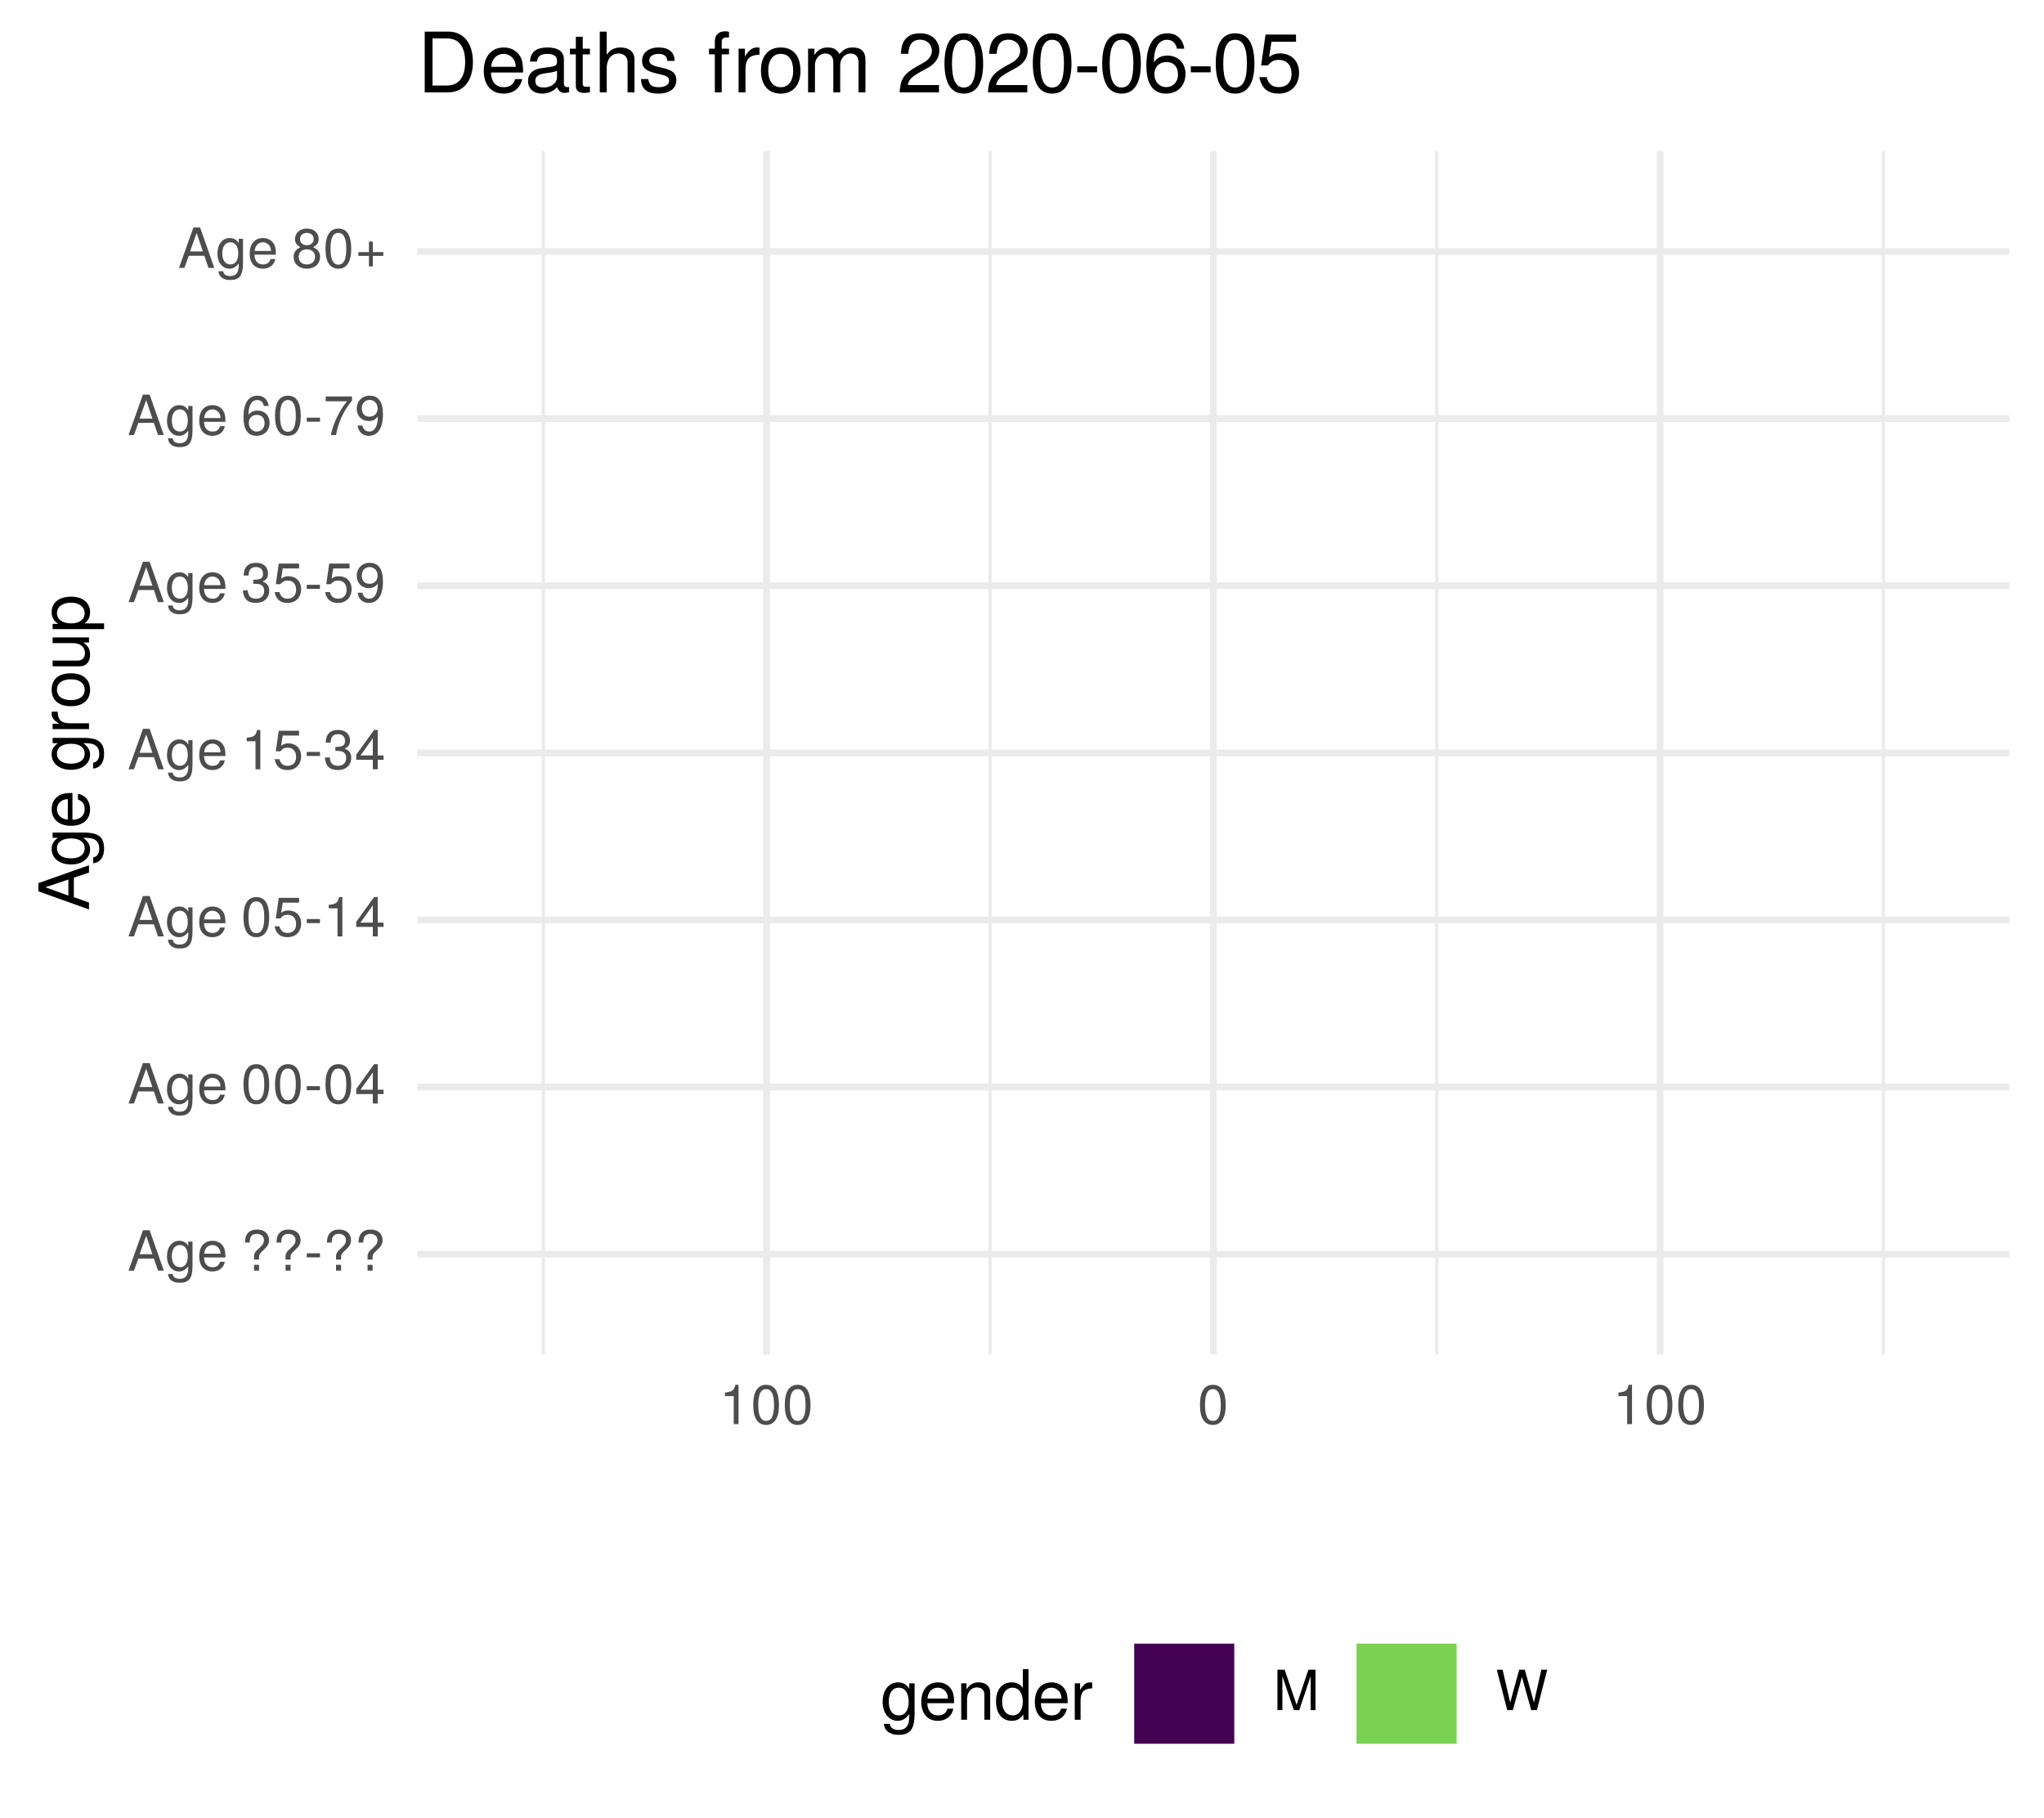
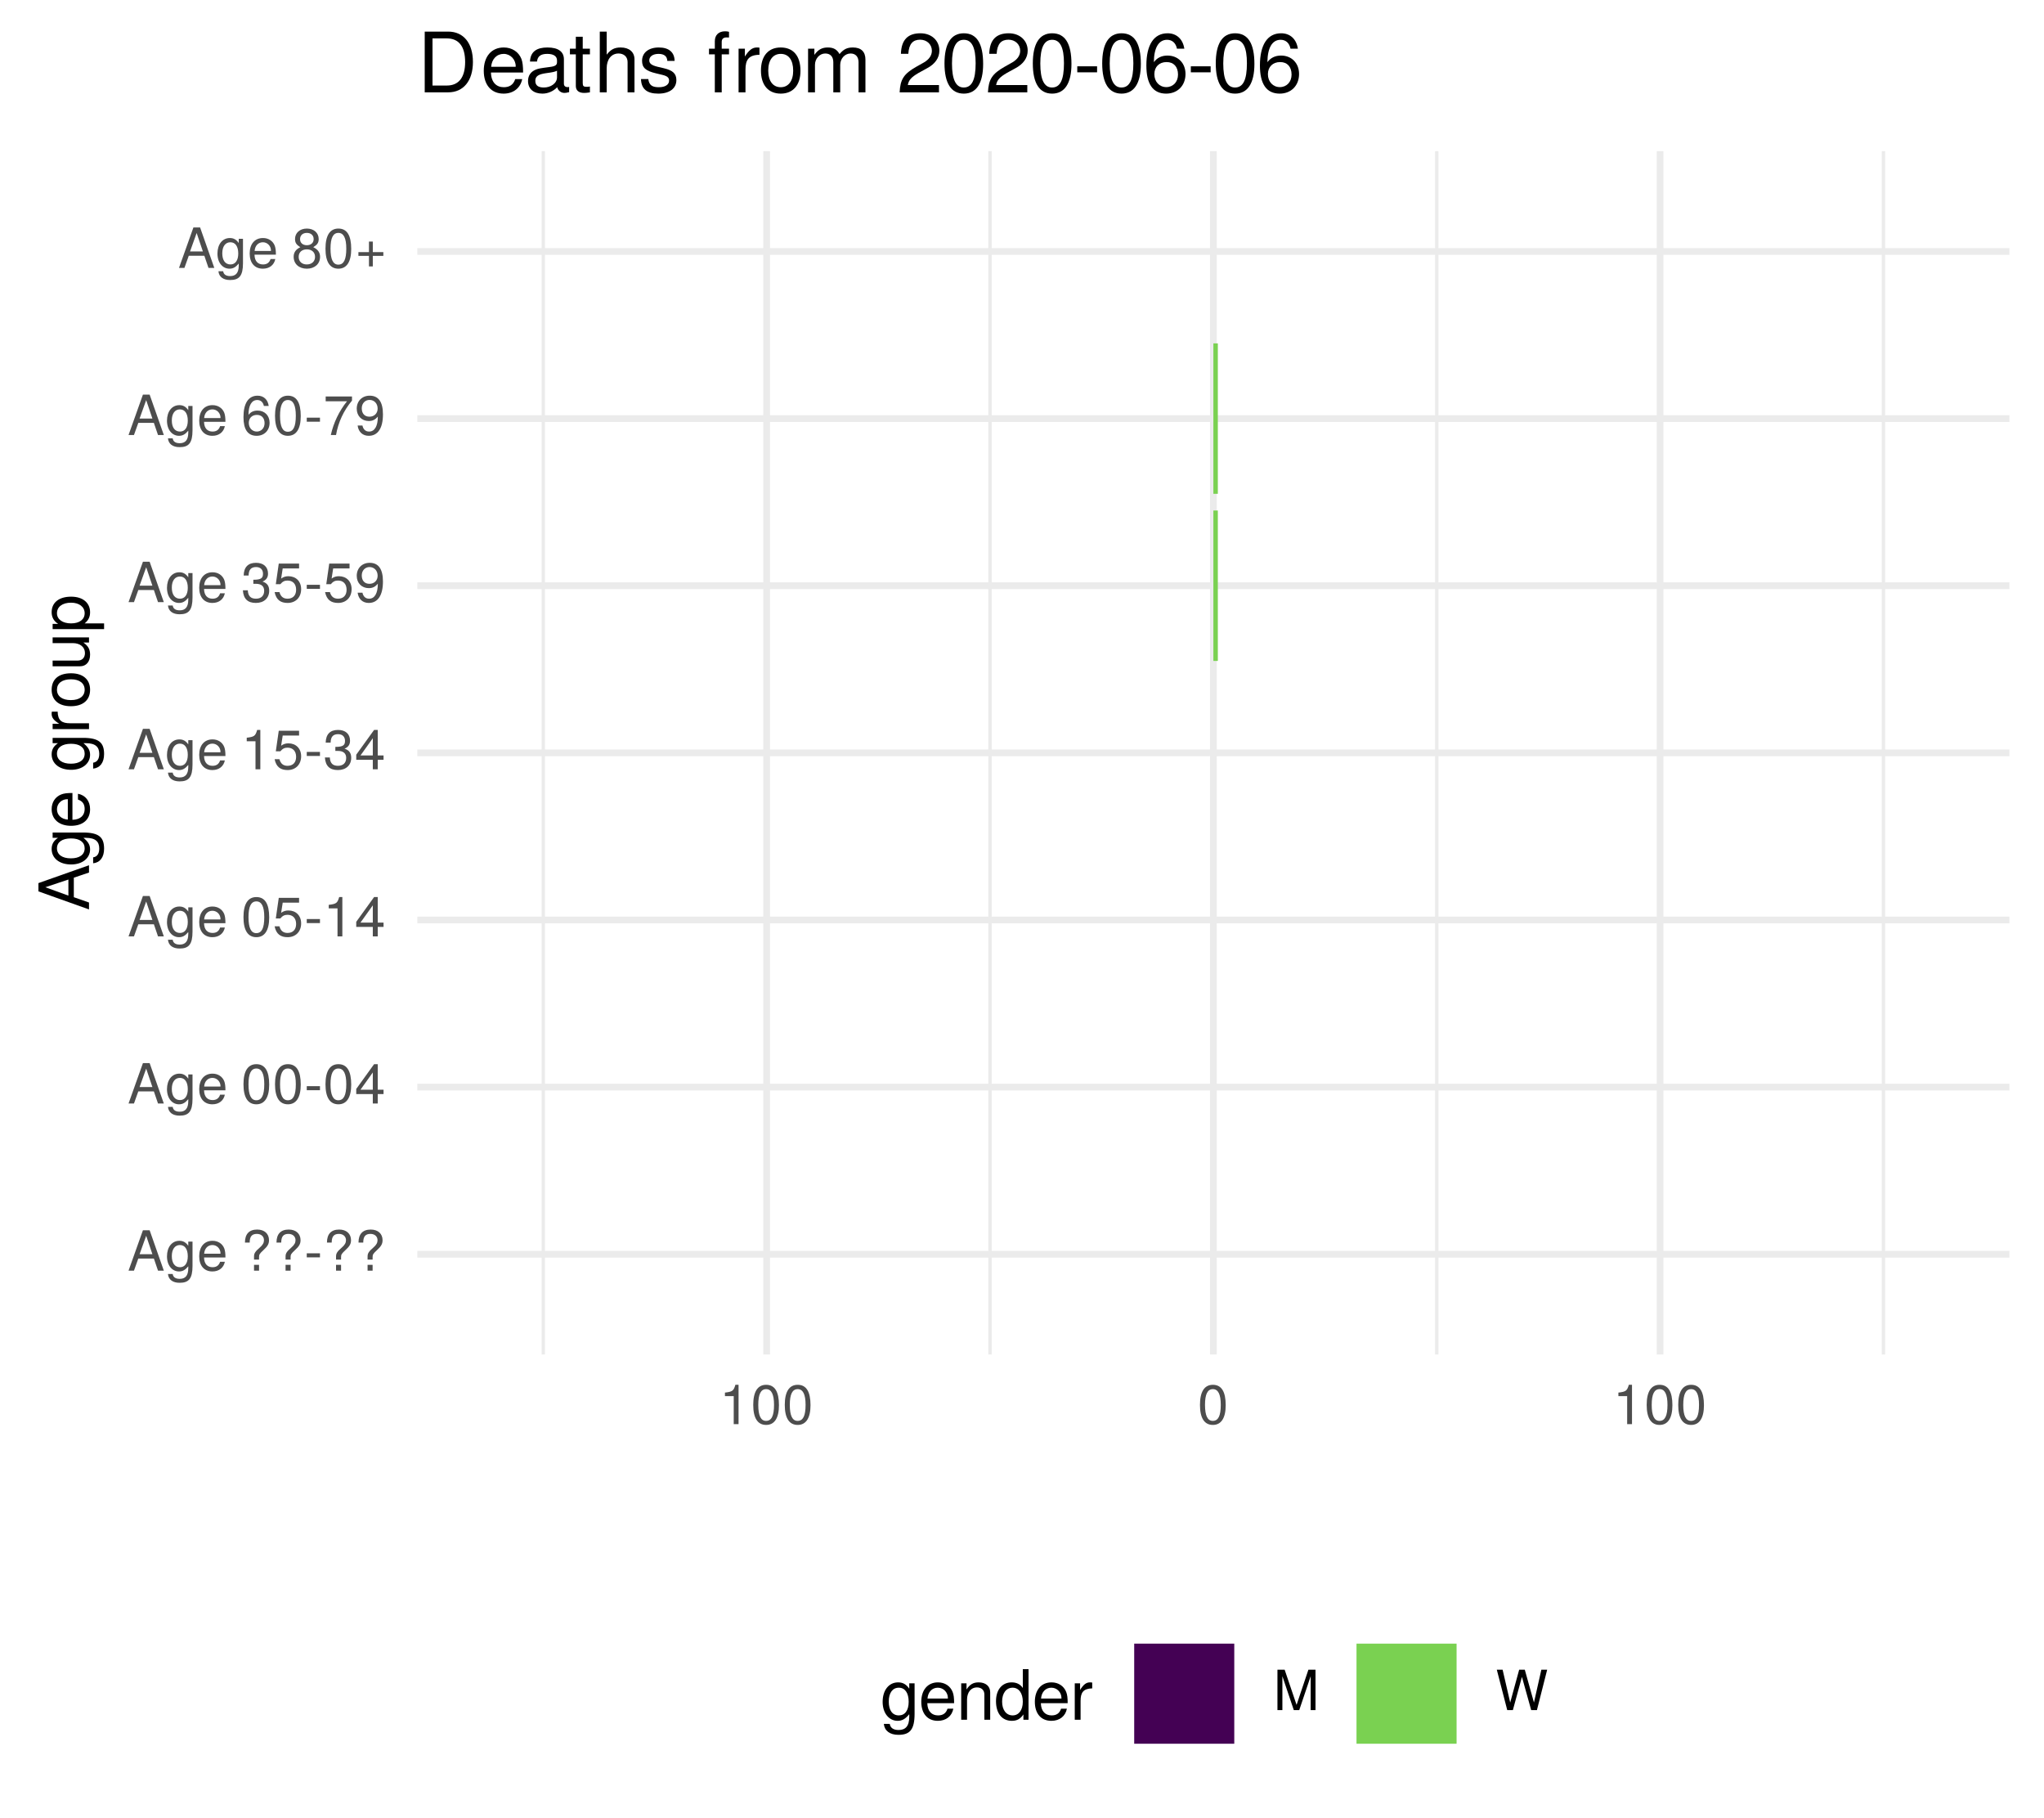
<svg xmlns="http://www.w3.org/2000/svg" xmlns:xlink="http://www.w3.org/1999/xlink" width="324pt" height="288pt" viewBox="0 0 324 288" version="1.1">
  <defs>
    <g>
      <symbol overflow="visible" id="glyph0-0">
        <path style="stroke:none;" d="" />
      </symbol>
      <symbol overflow="visible" id="glyph0-1">
        <path style="stroke:none;" d="M 5.75 0 L 3.5 -6.406 L 2.438 -6.406 L 0.156 0 L 1.016 0 L 1.703 -1.922 L 4.172 -1.922 L 4.828 0 Z M 3.938 -2.609 L 1.906 -2.609 L 2.953 -5.531 Z M 3.938 -2.609 " />
      </symbol>
      <symbol overflow="visible" id="glyph0-2">
        <path style="stroke:none;" d="M 4.297 -0.75 L 4.297 -4.609 L 3.625 -4.609 L 3.625 -3.938 C 3.25 -4.484 2.812 -4.734 2.219 -4.734 C 1.047 -4.734 0.25 -3.75 0.25 -2.266 C 0.25 -0.812 1.078 0.125 2.156 0.125 C 2.734 0.125 3.141 -0.109 3.625 -0.688 L 3.625 -0.391 C 3.625 0.828 3.125 1.297 2.266 1.297 C 1.688 1.297 1.234 1.094 1.156 0.531 L 0.406 0.531 C 0.484 1.406 1.156 1.922 2.25 1.922 C 3.688 1.922 4.297 1.281 4.297 -0.75 Z M 3.547 -2.281 C 3.547 -1.172 3.078 -0.547 2.312 -0.547 C 1.5 -0.547 1.016 -1.188 1.016 -2.312 C 1.016 -3.406 1.516 -4.062 2.297 -4.062 C 3.094 -4.062 3.547 -3.391 3.547 -2.281 Z M 3.547 -2.281 " />
      </symbol>
      <symbol overflow="visible" id="glyph0-3">
        <path style="stroke:none;" d="M 4.516 -2.094 C 4.516 -2.766 4.453 -3.188 4.328 -3.531 C 4.031 -4.281 3.328 -4.734 2.469 -4.734 C 1.172 -4.734 0.359 -3.797 0.359 -2.281 C 0.359 -0.766 1.156 0.125 2.453 0.125 C 3.5 0.125 4.234 -0.469 4.422 -1.406 L 3.672 -1.406 C 3.469 -0.797 3.062 -0.547 2.469 -0.547 C 1.703 -0.547 1.141 -1.031 1.125 -2.094 Z M 3.734 -2.75 C 3.734 -2.75 3.734 -2.703 3.719 -2.688 L 1.141 -2.688 C 1.203 -3.516 1.719 -4.062 2.453 -4.062 C 3.172 -4.062 3.734 -3.469 3.734 -2.75 Z M 3.734 -2.75 " />
      </symbol>
      <symbol overflow="visible" id="glyph0-4">
        <path style="stroke:none;" d="" />
      </symbol>
      <symbol overflow="visible" id="glyph0-5">
        <path style="stroke:none;" d="M 4.422 -4.828 C 4.422 -5.859 3.688 -6.516 2.547 -6.516 C 1.281 -6.516 0.609 -5.812 0.609 -4.453 L 1.359 -4.453 C 1.359 -5.422 1.719 -5.828 2.5 -5.828 C 3.172 -5.828 3.625 -5.422 3.625 -4.828 C 3.625 -4.422 3.438 -4.078 2.969 -3.672 C 2.453 -3.203 2.453 -3.203 2.297 -3 C 2.109 -2.75 2.047 -2.547 2.047 -2.234 L 2.047 -1.75 L 2.844 -1.75 L 2.844 -2.156 C 2.844 -2.547 2.938 -2.703 3.531 -3.25 C 4.203 -3.859 4.422 -4.25 4.422 -4.828 Z M 2.844 0 L 2.844 -0.922 L 2.047 -0.922 L 2.047 0 Z M 2.844 0 " />
      </symbol>
      <symbol overflow="visible" id="glyph0-6">
        <path style="stroke:none;" d="M 2.5 -2.109 L 2.5 -2.75 L 0.406 -2.75 L 0.406 -2.109 Z M 2.5 -2.109 " />
      </symbol>
      <symbol overflow="visible" id="glyph0-7">
        <path style="stroke:none;" d="M 4.453 -3 C 4.453 -5.156 3.781 -6.234 2.422 -6.234 C 1.078 -6.234 0.375 -5.141 0.375 -3.047 C 0.375 -0.953 1.078 0.125 2.422 0.125 C 3.734 0.125 4.453 -0.953 4.453 -3 Z M 3.672 -3.062 C 3.672 -1.297 3.266 -0.516 2.406 -0.516 C 1.578 -0.516 1.172 -1.344 1.172 -3.047 C 1.172 -4.75 1.578 -5.547 2.422 -5.547 C 3.25 -5.547 3.672 -4.734 3.672 -3.062 Z M 3.672 -3.062 " />
      </symbol>
      <symbol overflow="visible" id="glyph0-8">
        <path style="stroke:none;" d="M 4.578 -1.5 L 4.578 -2.188 L 3.656 -2.188 L 3.656 -6.234 L 3.078 -6.234 L 0.25 -2.312 L 0.25 -1.5 L 2.875 -1.5 L 2.875 0 L 3.656 0 L 3.656 -1.5 Z M 2.875 -2.188 L 0.922 -2.188 L 2.875 -4.922 Z M 2.875 -2.188 " />
      </symbol>
      <symbol overflow="visible" id="glyph0-9">
        <path style="stroke:none;" d="M 4.516 -2.062 C 4.516 -3.297 3.688 -4.109 2.5 -4.109 C 2.062 -4.109 1.703 -4 1.344 -3.734 L 1.594 -5.344 L 4.188 -5.344 L 4.188 -6.109 L 0.969 -6.109 L 0.5 -2.844 L 1.219 -2.844 C 1.578 -3.266 1.875 -3.422 2.359 -3.422 C 3.188 -3.422 3.719 -2.891 3.719 -1.969 C 3.719 -1.062 3.203 -0.547 2.359 -0.547 C 1.688 -0.547 1.266 -0.891 1.078 -1.594 L 0.312 -1.594 C 0.562 -0.359 1.266 0.125 2.375 0.125 C 3.641 0.125 4.516 -0.75 4.516 -2.062 Z M 4.516 -2.062 " />
      </symbol>
      <symbol overflow="visible" id="glyph0-10">
        <path style="stroke:none;" d="M 3.047 0 L 3.047 -6.234 L 2.547 -6.234 C 2.266 -5.281 2.094 -5.141 0.891 -5 L 0.891 -4.438 L 2.281 -4.438 L 2.281 0 Z M 3.047 0 " />
      </symbol>
      <symbol overflow="visible" id="glyph0-11">
        <path style="stroke:none;" d="M 4.453 -1.812 C 4.453 -2.562 4.141 -3.016 3.391 -3.266 C 3.969 -3.5 4.266 -3.891 4.266 -4.516 C 4.266 -5.594 3.547 -6.234 2.359 -6.234 C 1.109 -6.234 0.438 -5.547 0.406 -4.219 L 1.188 -4.219 C 1.203 -5.141 1.578 -5.562 2.375 -5.562 C 3.062 -5.562 3.469 -5.156 3.469 -4.5 C 3.469 -3.828 3.188 -3.547 1.938 -3.547 L 1.938 -2.906 L 2.359 -2.906 C 3.219 -2.906 3.656 -2.5 3.656 -1.797 C 3.656 -1.016 3.172 -0.547 2.359 -0.547 C 1.516 -0.547 1.109 -0.969 1.062 -1.875 L 0.281 -1.875 C 0.375 -0.5 1.062 0.125 2.344 0.125 C 3.625 0.125 4.453 -0.641 4.453 -1.812 Z M 4.453 -1.812 " />
      </symbol>
      <symbol overflow="visible" id="glyph0-12">
        <path style="stroke:none;" d="M 4.484 -3.266 C 4.484 -5.219 3.797 -6.234 2.375 -6.234 C 1.188 -6.234 0.328 -5.391 0.328 -4.172 C 0.328 -3.016 1.125 -2.219 2.25 -2.219 C 2.844 -2.219 3.266 -2.438 3.672 -2.922 C 3.672 -1.406 3.172 -0.547 2.281 -0.547 C 1.734 -0.547 1.359 -0.891 1.234 -1.5 L 0.469 -1.5 C 0.609 -0.469 1.281 0.125 2.234 0.125 C 3.688 0.125 4.484 -1.109 4.484 -3.266 Z M 3.641 -4.188 C 3.641 -3.422 3.094 -2.906 2.344 -2.906 C 1.594 -2.906 1.125 -3.391 1.125 -4.234 C 1.125 -5.016 1.656 -5.562 2.359 -5.562 C 3.094 -5.562 3.641 -5 3.641 -4.188 Z M 3.641 -4.188 " />
      </symbol>
      <symbol overflow="visible" id="glyph0-13">
        <path style="stroke:none;" d="M 4.516 -1.938 C 4.516 -3.094 3.719 -3.875 2.609 -3.875 C 1.984 -3.875 1.5 -3.641 1.172 -3.188 C 1.172 -4.703 1.672 -5.547 2.562 -5.547 C 3.109 -5.547 3.484 -5.203 3.609 -4.609 L 4.375 -4.609 C 4.234 -5.625 3.562 -6.234 2.609 -6.234 C 1.156 -6.234 0.375 -5.016 0.375 -2.844 C 0.375 -0.891 1.047 0.125 2.469 0.125 C 3.656 0.125 4.516 -0.719 4.516 -1.938 Z M 3.719 -1.875 C 3.719 -1.094 3.188 -0.547 2.484 -0.547 C 1.766 -0.547 1.219 -1.125 1.219 -1.922 C 1.219 -2.688 1.734 -3.188 2.5 -3.188 C 3.25 -3.188 3.719 -2.703 3.719 -1.875 Z M 3.719 -1.875 " />
      </symbol>
      <symbol overflow="visible" id="glyph0-14">
        <path style="stroke:none;" d="M 4.578 -5.453 L 4.578 -6.109 L 0.406 -6.109 L 0.406 -5.344 L 3.781 -5.344 C 2.531 -3.781 1.656 -1.953 1.219 0 L 2.047 0 C 2.391 -2.016 3.266 -3.891 4.578 -5.453 Z M 4.578 -5.453 " />
      </symbol>
      <symbol overflow="visible" id="glyph0-15">
        <path style="stroke:none;" d="M 4.516 -1.766 C 4.516 -2.453 4.156 -2.938 3.438 -3.281 C 4.078 -3.672 4.297 -3.984 4.297 -4.578 C 4.297 -5.547 3.531 -6.234 2.422 -6.234 C 1.312 -6.234 0.547 -5.547 0.547 -4.578 C 0.547 -4 0.75 -3.672 1.391 -3.281 C 0.672 -2.938 0.328 -2.453 0.328 -1.766 C 0.328 -0.625 1.188 0.125 2.422 0.125 C 3.656 0.125 4.516 -0.625 4.516 -1.766 Z M 3.5 -4.562 C 3.5 -3.969 3.062 -3.594 2.422 -3.594 C 1.766 -3.594 1.344 -3.969 1.344 -4.562 C 1.344 -5.156 1.766 -5.547 2.422 -5.547 C 3.078 -5.547 3.5 -5.156 3.5 -4.562 Z M 3.719 -1.75 C 3.719 -1.016 3.188 -0.547 2.406 -0.547 C 1.641 -0.547 1.125 -1.016 1.125 -1.75 C 1.125 -2.484 1.641 -2.938 2.422 -2.938 C 3.188 -2.938 3.719 -2.484 3.719 -1.75 Z M 3.719 -1.75 " />
      </symbol>
      <symbol overflow="visible" id="glyph0-16">
        <path style="stroke:none;" d="M 4.547 -1.906 L 4.547 -2.5 L 2.875 -2.5 L 2.875 -4.172 L 2.266 -4.172 L 2.266 -2.5 L 0.594 -2.5 L 0.594 -1.906 L 2.266 -1.906 L 2.266 -0.234 L 2.875 -0.234 L 2.875 -1.906 Z M 4.547 -1.906 " />
      </symbol>
      <symbol overflow="visible" id="glyph0-17">
        <path style="stroke:none;" d="M 6.688 0 L 6.688 -6.406 L 5.562 -6.406 L 3.688 -0.828 L 1.797 -6.406 L 0.656 -6.406 L 0.656 0 L 1.438 0 L 1.438 -5.375 L 3.25 0 L 4.109 0 L 5.922 -5.375 L 5.922 0 Z M 6.688 0 " />
      </symbol>
      <symbol overflow="visible" id="glyph0-18">
        <path style="stroke:none;" d="M 8.172 -6.406 L 7.25 -6.406 L 6.078 -1.203 L 4.625 -6.406 L 3.734 -6.406 L 2.312 -1.203 L 1.109 -6.406 L 0.188 -6.406 L 1.844 0 L 2.734 0 L 4.172 -5.266 L 5.641 0 L 6.547 0 Z M 8.172 -6.406 " />
      </symbol>
      <symbol overflow="visible" id="glyph1-0">
        <path style="stroke:none;" d="" />
      </symbol>
      <symbol overflow="visible" id="glyph1-1">
        <path style="stroke:none;" d="M 0 -7.188 L -8.016 -4.359 L -8.016 -3.047 L 0 -0.188 L 0 -1.281 L -2.406 -2.125 L -2.406 -5.219 L 0 -6.031 Z M -3.266 -4.922 L -3.266 -2.375 L -6.922 -3.703 Z M -3.266 -4.922 " />
      </symbol>
      <symbol overflow="visible" id="glyph1-2">
        <path style="stroke:none;" d="M -0.953 -5.375 L -5.766 -5.375 L -5.766 -4.531 L -4.922 -4.531 C -5.609 -4.062 -5.922 -3.516 -5.922 -2.766 C -5.922 -1.312 -4.703 -0.312 -2.828 -0.312 C -1.016 -0.312 0.172 -1.344 0.172 -2.688 C 0.172 -3.422 -0.141 -3.922 -0.875 -4.531 L -0.484 -4.531 C 1.047 -4.531 1.625 -3.906 1.625 -2.844 C 1.625 -2.109 1.359 -1.547 0.656 -1.438 L 0.656 -0.5 C 1.75 -0.609 2.391 -1.453 2.391 -2.812 C 2.391 -4.609 1.594 -5.375 -0.953 -5.375 Z M -2.844 -4.438 C -1.469 -4.438 -0.688 -3.844 -0.688 -2.875 C -0.688 -1.875 -1.484 -1.281 -2.875 -1.281 C -4.266 -1.281 -5.078 -1.891 -5.078 -2.875 C -5.078 -3.859 -4.25 -4.438 -2.844 -4.438 Z M -2.844 -4.438 " />
      </symbol>
      <symbol overflow="visible" id="glyph1-3">
        <path style="stroke:none;" d="M -2.625 -5.641 C -3.453 -5.641 -3.984 -5.578 -4.406 -5.406 C -5.359 -5.031 -5.922 -4.156 -5.922 -3.078 C -5.922 -1.469 -4.734 -0.438 -2.844 -0.438 C -0.953 -0.438 0.172 -1.438 0.172 -3.062 C 0.172 -4.375 -0.578 -5.297 -1.75 -5.516 L -1.75 -4.594 C -0.984 -4.344 -0.688 -3.828 -0.688 -3.094 C -0.688 -2.141 -1.297 -1.422 -2.625 -1.391 Z M -3.438 -4.656 C -3.438 -4.656 -3.391 -4.656 -3.359 -4.656 L -3.359 -1.422 C -4.391 -1.5 -5.078 -2.141 -5.078 -3.062 C -5.078 -3.969 -4.328 -4.656 -3.438 -4.656 Z M -3.438 -4.656 " />
      </symbol>
      <symbol overflow="visible" id="glyph1-4">
        <path style="stroke:none;" d="" />
      </symbol>
      <symbol overflow="visible" id="glyph1-5">
        <path style="stroke:none;" d="M -4.969 -3.531 L -5.891 -3.531 C -5.922 -3.375 -5.922 -3.297 -5.922 -3.172 C -5.922 -2.578 -5.578 -2.141 -4.719 -1.609 L -5.766 -1.609 L -5.766 -0.766 L 0 -0.766 L 0 -1.688 L -2.984 -1.688 C -4.297 -1.688 -4.938 -2.109 -4.969 -3.531 Z M -4.969 -3.531 " />
      </symbol>
      <symbol overflow="visible" id="glyph1-6">
        <path style="stroke:none;" d="M -2.844 -5.609 C -4.828 -5.609 -5.922 -4.656 -5.922 -2.984 C -5.922 -1.375 -4.812 -0.391 -2.875 -0.391 C -0.953 -0.391 0.172 -1.359 0.172 -3 C 0.172 -4.625 -0.953 -5.609 -2.844 -5.609 Z M -2.844 -4.656 C -1.5 -4.656 -0.688 -4.016 -0.688 -3 C -0.688 -1.984 -1.484 -1.359 -2.875 -1.359 C -4.266 -1.359 -5.078 -1.984 -5.078 -3 C -5.078 -4.031 -4.281 -4.656 -2.844 -4.656 Z M -2.844 -4.656 " />
      </symbol>
      <symbol overflow="visible" id="glyph1-7">
        <path style="stroke:none;" d="M 0 -5.297 L -5.766 -5.297 L -5.766 -4.391 L -2.578 -4.391 C -1.406 -4.391 -0.641 -3.766 -0.641 -2.812 C -0.641 -2.094 -1.078 -1.625 -1.766 -1.625 L -5.766 -1.625 L -5.766 -0.719 L -1.406 -0.719 C -0.453 -0.719 0.172 -1.438 0.172 -2.547 C 0.172 -3.406 -0.125 -3.938 -0.891 -4.484 L 0 -4.484 Z M 0 -5.297 " />
      </symbol>
      <symbol overflow="visible" id="glyph1-8">
        <path style="stroke:none;" d="M -2.828 -5.75 C -4.766 -5.75 -5.922 -4.812 -5.922 -3.281 C -5.922 -2.5 -5.578 -1.875 -4.891 -1.438 L -5.766 -1.438 L -5.766 -0.609 L 2.391 -0.609 L 2.391 -1.516 L -0.688 -1.516 C -0.094 -2 0.172 -2.547 0.172 -3.281 C 0.172 -4.781 -0.984 -5.75 -2.828 -5.75 Z M -2.844 -4.797 C -1.547 -4.797 -0.688 -4.125 -0.688 -3.125 C -0.688 -2.156 -1.484 -1.516 -2.844 -1.516 C -4.188 -1.516 -5.078 -2.156 -5.078 -3.125 C -5.078 -4.141 -4.219 -4.797 -2.844 -4.797 Z M -2.844 -4.797 " />
      </symbol>
      <symbol overflow="visible" id="glyph2-0">
        <path style="stroke:none;" d="" />
      </symbol>
      <symbol overflow="visible" id="glyph2-1">
        <path style="stroke:none;" d="M 5.375 -0.953 L 5.375 -5.766 L 4.531 -5.766 L 4.531 -4.922 C 4.062 -5.609 3.516 -5.922 2.766 -5.922 C 1.312 -5.922 0.312 -4.703 0.312 -2.828 C 0.312 -1.016 1.344 0.172 2.688 0.172 C 3.422 0.172 3.922 -0.141 4.531 -0.875 L 4.531 -0.484 C 4.531 1.047 3.906 1.625 2.844 1.625 C 2.109 1.625 1.547 1.359 1.438 0.656 L 0.5 0.656 C 0.609 1.75 1.453 2.391 2.812 2.391 C 4.609 2.391 5.375 1.594 5.375 -0.953 Z M 4.438 -2.844 C 4.438 -1.469 3.844 -0.688 2.875 -0.688 C 1.875 -0.688 1.281 -1.484 1.281 -2.875 C 1.281 -4.266 1.891 -5.078 2.875 -5.078 C 3.859 -5.078 4.438 -4.25 4.438 -2.844 Z M 4.438 -2.844 " />
      </symbol>
      <symbol overflow="visible" id="glyph2-2">
        <path style="stroke:none;" d="M 5.641 -2.625 C 5.641 -3.453 5.578 -3.984 5.406 -4.406 C 5.031 -5.359 4.156 -5.922 3.078 -5.922 C 1.469 -5.922 0.438 -4.734 0.438 -2.844 C 0.438 -0.953 1.438 0.172 3.062 0.172 C 4.375 0.172 5.297 -0.578 5.516 -1.75 L 4.594 -1.75 C 4.344 -0.984 3.828 -0.688 3.094 -0.688 C 2.141 -0.688 1.422 -1.297 1.391 -2.625 Z M 4.656 -3.438 C 4.656 -3.438 4.656 -3.391 4.656 -3.359 L 1.422 -3.359 C 1.5 -4.391 2.141 -5.078 3.062 -5.078 C 3.969 -5.078 4.656 -4.328 4.656 -3.438 Z M 4.656 -3.438 " />
      </symbol>
      <symbol overflow="visible" id="glyph2-3">
        <path style="stroke:none;" d="M 5.359 0 L 5.359 -4.359 C 5.359 -5.312 4.641 -5.922 3.531 -5.922 C 2.672 -5.922 2.125 -5.594 1.609 -4.797 L 1.609 -5.766 L 0.766 -5.766 L 0.766 0 L 1.688 0 L 1.688 -3.172 C 1.688 -4.359 2.328 -5.125 3.25 -5.125 C 3.984 -5.125 4.438 -4.688 4.438 -4 L 4.438 0 Z M 5.359 0 " />
      </symbol>
      <symbol overflow="visible" id="glyph2-4">
        <path style="stroke:none;" d="M 5.438 0 L 5.438 -8.016 L 4.531 -8.016 L 4.531 -5.031 C 4.141 -5.625 3.531 -5.922 2.766 -5.922 C 1.266 -5.922 0.281 -4.781 0.281 -2.938 C 0.281 -0.984 1.25 0.172 2.797 0.172 C 3.594 0.172 4.141 -0.125 4.625 -0.844 L 4.625 0 Z M 4.531 -2.859 C 4.531 -1.531 3.891 -0.688 2.922 -0.688 C 1.906 -0.688 1.25 -1.547 1.25 -2.875 C 1.25 -4.219 1.906 -5.078 2.922 -5.078 C 3.906 -5.078 4.531 -4.188 4.531 -2.859 Z M 4.531 -2.859 " />
      </symbol>
      <symbol overflow="visible" id="glyph2-5">
        <path style="stroke:none;" d="M 3.531 -4.969 L 3.531 -5.891 C 3.375 -5.922 3.297 -5.922 3.172 -5.922 C 2.578 -5.922 2.141 -5.578 1.609 -4.719 L 1.609 -5.766 L 0.766 -5.766 L 0.766 0 L 1.688 0 L 1.688 -2.984 C 1.688 -4.297 2.109 -4.938 3.531 -4.969 Z M 3.531 -4.969 " />
      </symbol>
      <symbol overflow="visible" id="glyph3-0">
        <path style="stroke:none;" d="" />
      </symbol>
      <symbol overflow="visible" id="glyph3-1">
        <path style="stroke:none;" d="M 8.812 -4.812 C 8.812 -7.797 7.328 -9.625 4.891 -9.625 L 1.172 -9.625 L 1.172 0 L 4.891 0 C 7.312 0 8.812 -1.828 8.812 -4.812 Z M 7.578 -4.812 C 7.578 -2.375 6.578 -1.078 4.672 -1.078 L 2.406 -1.078 L 2.406 -8.547 L 4.672 -8.547 C 6.578 -8.547 7.578 -7.266 7.578 -4.812 Z M 7.578 -4.812 " />
      </symbol>
      <symbol overflow="visible" id="glyph3-2">
        <path style="stroke:none;" d="M 6.766 -3.141 C 6.766 -4.141 6.688 -4.781 6.5 -5.297 C 6.047 -6.438 4.984 -7.109 3.703 -7.109 C 1.766 -7.109 0.531 -5.688 0.531 -3.422 C 0.531 -1.156 1.734 0.203 3.672 0.203 C 5.25 0.203 6.344 -0.703 6.625 -2.094 L 5.516 -2.094 C 5.219 -1.188 4.594 -0.812 3.703 -0.812 C 2.562 -0.812 1.703 -1.562 1.672 -3.141 Z M 5.594 -4.125 C 5.594 -4.125 5.594 -4.062 5.578 -4.047 L 1.703 -4.047 C 1.797 -5.266 2.578 -6.094 3.688 -6.094 C 4.766 -6.094 5.594 -5.203 5.594 -4.125 Z M 5.594 -4.125 " />
      </symbol>
      <symbol overflow="visible" id="glyph3-3">
        <path style="stroke:none;" d="M 7.062 -0.031 L 7.062 -0.859 C 6.938 -0.828 6.891 -0.828 6.828 -0.828 C 6.438 -0.828 6.234 -1.031 6.234 -1.375 L 6.234 -5.234 C 6.234 -6.453 5.328 -7.109 3.625 -7.109 C 1.953 -7.109 0.922 -6.469 0.859 -4.875 L 1.969 -4.875 C 2.062 -5.719 2.562 -6.094 3.594 -6.094 C 4.578 -6.094 5.141 -5.734 5.141 -5.062 L 5.141 -4.781 C 5.141 -4.312 4.859 -4.125 3.984 -4.016 C 2.422 -3.812 2.188 -3.766 1.766 -3.594 C 0.969 -3.266 0.547 -2.641 0.547 -1.797 C 0.547 -0.547 1.422 0.203 2.828 0.203 C 3.703 0.203 4.562 -0.172 5.172 -0.812 C 5.297 -0.297 5.766 0.094 6.312 0.094 C 6.531 0.094 6.703 0.062 7.062 -0.031 Z M 5.141 -2.391 C 5.141 -1.406 4.125 -0.766 3.062 -0.766 C 2.203 -0.766 1.703 -1.062 1.703 -1.828 C 1.703 -2.547 2.188 -2.859 3.359 -3.031 C 4.531 -3.188 4.766 -3.25 5.141 -3.422 Z M 5.141 -2.391 " />
      </symbol>
      <symbol overflow="visible" id="glyph3-4">
        <path style="stroke:none;" d="M 3.359 0 L 3.359 -0.922 C 3.203 -0.891 3.031 -0.875 2.828 -0.875 C 2.344 -0.875 2.219 -1 2.219 -1.484 L 2.219 -6.016 L 3.359 -6.016 L 3.359 -6.922 L 2.219 -6.922 L 2.219 -8.812 L 1.125 -8.812 L 1.125 -6.922 L 0.188 -6.922 L 0.188 -6.016 L 1.125 -6.016 L 1.125 -1 C 1.125 -0.297 1.594 0.094 2.453 0.094 C 2.719 0.094 2.984 0.062 3.359 0 Z M 3.359 0 " />
      </symbol>
      <symbol overflow="visible" id="glyph3-5">
        <path style="stroke:none;" d="M 6.422 0 L 6.422 -5.234 C 6.422 -6.391 5.578 -7.109 4.234 -7.109 C 3.266 -7.109 2.672 -6.812 2.016 -5.969 L 2.016 -9.625 L 0.922 -9.625 L 0.922 0 L 2.016 0 L 2.016 -3.812 C 2.016 -5.234 2.766 -6.156 3.891 -6.156 C 4.672 -6.156 5.328 -5.703 5.328 -4.797 L 5.328 0 Z M 6.422 0 " />
      </symbol>
      <symbol overflow="visible" id="glyph3-6">
        <path style="stroke:none;" d="M 6.062 -1.938 C 6.062 -2.969 5.484 -3.484 4.109 -3.812 L 3.047 -4.062 C 2.156 -4.281 1.766 -4.562 1.766 -5.062 C 1.766 -5.688 2.344 -6.094 3.234 -6.094 C 4.125 -6.094 4.594 -5.719 4.625 -4.984 L 5.781 -4.984 C 5.766 -6.344 4.875 -7.109 3.281 -7.109 C 1.656 -7.109 0.625 -6.281 0.625 -5 C 0.625 -3.922 1.172 -3.406 2.812 -3.016 L 3.844 -2.766 C 4.609 -2.578 4.906 -2.344 4.906 -1.844 C 4.906 -1.203 4.266 -0.812 3.297 -0.812 C 2.312 -0.812 1.75 -1.062 1.609 -2.109 L 0.453 -2.109 C 0.5 -0.516 1.406 0.203 3.203 0.203 C 4.953 0.203 6.062 -0.609 6.062 -1.938 Z M 6.062 -1.938 " />
      </symbol>
      <symbol overflow="visible" id="glyph3-7">
        <path style="stroke:none;" d="" />
      </symbol>
      <symbol overflow="visible" id="glyph3-8">
        <path style="stroke:none;" d="M 3.406 -6.016 L 3.406 -6.922 L 2.25 -6.922 L 2.25 -8 C 2.25 -8.469 2.516 -8.703 3.031 -8.703 C 3.109 -8.703 3.156 -8.703 3.406 -8.688 L 3.406 -9.594 C 3.156 -9.656 3.016 -9.672 2.781 -9.672 C 1.766 -9.672 1.156 -9.078 1.156 -8.094 L 1.156 -6.922 L 0.234 -6.922 L 0.234 -6.016 L 1.156 -6.016 L 1.156 0 L 2.25 0 L 2.25 -6.016 Z M 3.406 -6.016 " />
      </symbol>
      <symbol overflow="visible" id="glyph3-9">
        <path style="stroke:none;" d="M 4.234 -5.953 L 4.234 -7.078 C 4.047 -7.109 3.969 -7.109 3.812 -7.109 C 3.109 -7.109 2.562 -6.688 1.922 -5.672 L 1.922 -6.922 L 0.922 -6.922 L 0.922 0 L 2.016 0 L 2.016 -3.594 C 2.016 -5.156 2.531 -5.922 4.234 -5.953 Z M 4.234 -5.953 " />
      </symbol>
      <symbol overflow="visible" id="glyph3-10">
        <path style="stroke:none;" d="M 6.734 -3.406 C 6.734 -5.797 5.578 -7.109 3.594 -7.109 C 1.656 -7.109 0.469 -5.781 0.469 -3.453 C 0.469 -1.141 1.641 0.203 3.609 0.203 C 5.547 0.203 6.734 -1.141 6.734 -3.406 Z M 5.578 -3.422 C 5.578 -1.797 4.812 -0.812 3.609 -0.812 C 2.375 -0.812 1.625 -1.781 1.625 -3.453 C 1.625 -5.125 2.375 -6.094 3.609 -6.094 C 4.844 -6.094 5.578 -5.141 5.578 -3.422 Z M 5.578 -3.422 " />
      </symbol>
      <symbol overflow="visible" id="glyph3-11">
        <path style="stroke:none;" d="M 10.031 0 L 10.031 -5.188 C 10.031 -6.438 9.344 -7.109 8.047 -7.109 C 7.125 -7.109 6.578 -6.844 5.922 -6.062 C 5.516 -6.797 4.969 -7.109 4.062 -7.109 C 3.141 -7.109 2.531 -6.766 1.938 -5.938 L 1.938 -6.922 L 0.938 -6.922 L 0.938 0 L 2.031 0 L 2.031 -4.344 C 2.031 -5.344 2.766 -6.156 3.656 -6.156 C 4.469 -6.156 4.938 -5.656 4.938 -4.766 L 4.938 0 L 6.031 0 L 6.031 -4.344 C 6.031 -5.344 6.766 -6.156 7.672 -6.156 C 8.469 -6.156 8.938 -5.641 8.938 -4.766 L 8.938 0 Z M 10.031 0 " />
      </symbol>
      <symbol overflow="visible" id="glyph3-12">
        <path style="stroke:none;" d="M 6.75 -6.609 C 6.75 -8.203 5.516 -9.359 3.75 -9.359 C 1.828 -9.359 0.719 -8.391 0.656 -6.109 L 1.828 -6.109 C 1.922 -7.688 2.562 -8.344 3.703 -8.344 C 4.766 -8.344 5.562 -7.594 5.562 -6.594 C 5.562 -5.844 5.125 -5.219 4.297 -4.734 L 3.078 -4.047 C 1.125 -2.938 0.547 -2.062 0.453 0 L 6.688 0 L 6.688 -1.156 L 1.75 -1.156 C 1.875 -1.922 2.297 -2.406 3.453 -3.078 L 4.766 -3.797 C 6.078 -4.484 6.75 -5.469 6.75 -6.609 Z M 6.75 -6.609 " />
      </symbol>
      <symbol overflow="visible" id="glyph3-13">
        <path style="stroke:none;" d="M 6.688 -4.5 C 6.688 -7.75 5.672 -9.359 3.625 -9.359 C 1.609 -9.359 0.562 -7.719 0.562 -4.578 C 0.562 -1.422 1.625 0.203 3.625 0.203 C 5.609 0.203 6.688 -1.422 6.688 -4.5 Z M 5.5 -4.609 C 5.5 -1.953 4.891 -0.766 3.609 -0.766 C 2.375 -0.766 1.75 -2 1.75 -4.562 C 1.75 -7.125 2.375 -8.328 3.625 -8.328 C 4.891 -8.328 5.5 -7.109 5.5 -4.609 Z M 5.5 -4.609 " />
      </symbol>
      <symbol overflow="visible" id="glyph3-14">
        <path style="stroke:none;" d="M 3.75 -3.172 L 3.75 -4.125 L 0.609 -4.125 L 0.609 -3.172 Z M 3.75 -3.172 " />
      </symbol>
      <symbol overflow="visible" id="glyph3-15">
        <path style="stroke:none;" d="M 6.766 -2.906 C 6.766 -4.641 5.578 -5.828 3.906 -5.828 C 2.984 -5.828 2.25 -5.469 1.75 -4.781 C 1.766 -7.062 2.516 -8.328 3.844 -8.328 C 4.656 -8.328 5.234 -7.812 5.406 -6.922 L 6.578 -6.922 C 6.344 -8.453 5.344 -9.359 3.922 -9.359 C 1.75 -9.359 0.562 -7.531 0.562 -4.266 C 0.562 -1.344 1.578 0.203 3.703 0.203 C 5.5 0.203 6.766 -1.062 6.766 -2.906 Z M 5.578 -2.812 C 5.578 -1.641 4.797 -0.828 3.719 -0.828 C 2.641 -0.828 1.828 -1.672 1.828 -2.875 C 1.828 -4.047 2.609 -4.797 3.766 -4.797 C 4.891 -4.797 5.578 -4.062 5.578 -2.812 Z M 5.578 -2.812 " />
      </symbol>
-       <symbol overflow="visible" id="glyph3-16">
-         <path style="stroke:none;" d="M 6.766 -3.109 C 6.766 -4.953 5.547 -6.172 3.75 -6.172 C 3.094 -6.172 2.562 -6 2.016 -5.594 L 2.391 -8.016 L 6.281 -8.016 L 6.281 -9.156 L 1.453 -9.156 L 0.75 -4.266 L 1.828 -4.266 C 2.359 -4.906 2.812 -5.141 3.531 -5.141 C 4.797 -5.141 5.578 -4.328 5.578 -2.938 C 5.578 -1.594 4.812 -0.828 3.531 -0.828 C 2.516 -0.828 1.906 -1.344 1.625 -2.406 L 0.469 -2.406 C 0.844 -0.547 1.906 0.203 3.562 0.203 C 5.453 0.203 6.766 -1.125 6.766 -3.109 Z M 6.766 -3.109 " />
-       </symbol>
    </g>
    <clipPath id="clip1">
      <path d="M 85 23.957 L 87 23.957 L 87 214.648 L 85 214.648 Z M 85 23.957 " />
    </clipPath>
    <clipPath id="clip2">
      <path d="M 156 23.957 L 158 23.957 L 158 214.648 L 156 214.648 Z M 156 23.957 " />
    </clipPath>
    <clipPath id="clip3">
      <path d="M 227 23.957 L 229 23.957 L 229 214.648 L 227 214.648 Z M 227 23.957 " />
    </clipPath>
    <clipPath id="clip4">
      <path d="M 298 23.957 L 299 23.957 L 299 214.648 L 298 214.648 Z M 298 23.957 " />
    </clipPath>
    <clipPath id="clip5">
      <path d="M 66.152 198 L 318.523 198 L 318.523 200 L 66.152 200 Z M 66.152 198 " />
    </clipPath>
    <clipPath id="clip6">
      <path d="M 66.152 171 L 318.523 171 L 318.523 173 L 66.152 173 Z M 66.152 171 " />
    </clipPath>
    <clipPath id="clip7">
      <path d="M 66.152 145 L 318.523 145 L 318.523 147 L 66.152 147 Z M 66.152 145 " />
    </clipPath>
    <clipPath id="clip8">
      <path d="M 66.152 118 L 318.523 118 L 318.523 120 L 66.152 120 Z M 66.152 118 " />
    </clipPath>
    <clipPath id="clip9">
      <path d="M 66.152 92 L 318.523 92 L 318.523 94 L 66.152 94 Z M 66.152 92 " />
    </clipPath>
    <clipPath id="clip10">
      <path d="M 66.152 65 L 318.523 65 L 318.523 67 L 66.152 67 Z M 66.152 65 " />
    </clipPath>
    <clipPath id="clip11">
      <path d="M 66.152 39 L 318.523 39 L 318.523 41 L 66.152 41 Z M 66.152 39 " />
    </clipPath>
    <clipPath id="clip12">
      <path d="M 120 23.957 L 123 23.957 L 123 214.648 L 120 214.648 Z M 120 23.957 " />
    </clipPath>
    <clipPath id="clip13">
      <path d="M 191 23.957 L 193 23.957 L 193 214.648 L 191 214.648 Z M 191 23.957 " />
    </clipPath>
    <clipPath id="clip14">
      <path d="M 262 23.957 L 264 23.957 L 264 214.648 L 262 214.648 Z M 262 23.957 " />
    </clipPath>
  </defs>
-   <g id="surface1606">
+   <g id="surface1616">
    <rect x="0" y="0" width="324" height="288" style="fill:rgb(100%,100%,100%);fill-opacity:1;stroke:none;" />
    <g clip-path="url(#clip1)" clip-rule="nonzero">
      <path style="fill:none;stroke-width:0.533;stroke-linecap:butt;stroke-linejoin:round;stroke:rgb(92.157%,92.157%,92.157%);stroke-opacity:1;stroke-miterlimit:10;" d="M 86.121 214.652 L 86.121 23.957 " />
    </g>
    <g clip-path="url(#clip2)" clip-rule="nonzero">
      <path style="fill:none;stroke-width:0.533;stroke-linecap:butt;stroke-linejoin:round;stroke:rgb(92.157%,92.157%,92.157%);stroke-opacity:1;stroke-miterlimit:10;" d="M 156.93 214.652 L 156.93 23.957 " />
    </g>
    <g clip-path="url(#clip3)" clip-rule="nonzero">
      <path style="fill:none;stroke-width:0.533;stroke-linecap:butt;stroke-linejoin:round;stroke:rgb(92.157%,92.157%,92.157%);stroke-opacity:1;stroke-miterlimit:10;" d="M 227.742 214.652 L 227.742 23.957 " />
    </g>
    <g clip-path="url(#clip4)" clip-rule="nonzero">
      <path style="fill:none;stroke-width:0.533;stroke-linecap:butt;stroke-linejoin:round;stroke:rgb(92.157%,92.157%,92.157%);stroke-opacity:1;stroke-miterlimit:10;" d="M 298.551 214.652 L 298.551 23.957 " />
    </g>
    <g clip-path="url(#clip5)" clip-rule="nonzero">
      <path style="fill:none;stroke-width:1.067;stroke-linecap:butt;stroke-linejoin:round;stroke:rgb(92.157%,92.157%,92.157%);stroke-opacity:1;stroke-miterlimit:10;" d="M 66.152 198.762 L 318.52 198.762 " />
    </g>
    <g clip-path="url(#clip6)" clip-rule="nonzero">
      <path style="fill:none;stroke-width:1.067;stroke-linecap:butt;stroke-linejoin:round;stroke:rgb(92.157%,92.157%,92.157%);stroke-opacity:1;stroke-miterlimit:10;" d="M 66.152 172.273 L 318.52 172.273 " />
    </g>
    <g clip-path="url(#clip7)" clip-rule="nonzero">
      <path style="fill:none;stroke-width:1.067;stroke-linecap:butt;stroke-linejoin:round;stroke:rgb(92.157%,92.157%,92.157%);stroke-opacity:1;stroke-miterlimit:10;" d="M 66.152 145.789 L 318.52 145.789 " />
    </g>
    <g clip-path="url(#clip8)" clip-rule="nonzero">
      <path style="fill:none;stroke-width:1.067;stroke-linecap:butt;stroke-linejoin:round;stroke:rgb(92.157%,92.157%,92.157%);stroke-opacity:1;stroke-miterlimit:10;" d="M 66.152 119.305 L 318.52 119.305 " />
    </g>
    <g clip-path="url(#clip9)" clip-rule="nonzero">
      <path style="fill:none;stroke-width:1.067;stroke-linecap:butt;stroke-linejoin:round;stroke:rgb(92.157%,92.157%,92.157%);stroke-opacity:1;stroke-miterlimit:10;" d="M 66.152 92.82 L 318.52 92.82 " />
    </g>
    <g clip-path="url(#clip10)" clip-rule="nonzero">
      <path style="fill:none;stroke-width:1.067;stroke-linecap:butt;stroke-linejoin:round;stroke:rgb(92.157%,92.157%,92.157%);stroke-opacity:1;stroke-miterlimit:10;" d="M 66.152 66.336 L 318.52 66.336 " />
    </g>
    <g clip-path="url(#clip11)" clip-rule="nonzero">
      <path style="fill:none;stroke-width:1.067;stroke-linecap:butt;stroke-linejoin:round;stroke:rgb(92.157%,92.157%,92.157%);stroke-opacity:1;stroke-miterlimit:10;" d="M 66.152 39.852 L 318.52 39.852 " />
    </g>
    <g clip-path="url(#clip12)" clip-rule="nonzero">
      <path style="fill:none;stroke-width:1.067;stroke-linecap:butt;stroke-linejoin:round;stroke:rgb(92.157%,92.157%,92.157%);stroke-opacity:1;stroke-miterlimit:10;" d="M 121.523 214.652 L 121.523 23.957 " />
    </g>
    <g clip-path="url(#clip13)" clip-rule="nonzero">
      <path style="fill:none;stroke-width:1.067;stroke-linecap:butt;stroke-linejoin:round;stroke:rgb(92.157%,92.157%,92.157%);stroke-opacity:1;stroke-miterlimit:10;" d="M 192.336 214.652 L 192.336 23.957 " />
    </g>
    <g clip-path="url(#clip14)" clip-rule="nonzero">
      <path style="fill:none;stroke-width:1.067;stroke-linecap:butt;stroke-linejoin:round;stroke:rgb(92.157%,92.157%,92.157%);stroke-opacity:1;stroke-miterlimit:10;" d="M 263.145 214.652 L 263.145 23.957 " />
    </g>
+     <path style=" stroke:none;fill-rule:nonzero;fill:rgb(47.843%,81.961%,31.765%);fill-opacity:1;" d="M 192.336 104.738 L 193.043 104.738 L 193.043 80.902 L 192.336 80.902 Z M 192.336 104.738 " />
+     <path style=" stroke:none;fill-rule:nonzero;fill:rgb(47.843%,81.961%,31.765%);fill-opacity:1;" d="M 192.336 78.254 L 193.043 78.254 L 193.043 54.418 L 192.336 54.418 Z M 192.336 78.254 " />
    <g style="fill:rgb(30.196%,30.196%,30.196%);fill-opacity:1;">
      <use xlink:href="#glyph0-1" x="20.219" y="201.364" />
      <use xlink:href="#glyph0-2" x="26.219" y="201.364" />
      <use xlink:href="#glyph0-3" x="31.219" y="201.364" />
      <use xlink:href="#glyph0-4" x="36.219" y="201.364" />
      <use xlink:href="#glyph0-5" x="38.219" y="201.364" />
      <use xlink:href="#glyph0-5" x="43.219" y="201.364" />
      <use xlink:href="#glyph0-6" x="48.219" y="201.364" />
      <use xlink:href="#glyph0-5" x="51.219" y="201.364" />
      <use xlink:href="#glyph0-5" x="56.219" y="201.364" />
    </g>
    <g style="fill:rgb(30.196%,30.196%,30.196%);fill-opacity:1;">
      <use xlink:href="#glyph0-1" x="20.219" y="174.876" />
      <use xlink:href="#glyph0-2" x="26.219" y="174.876" />
      <use xlink:href="#glyph0-3" x="31.219" y="174.876" />
      <use xlink:href="#glyph0-4" x="36.219" y="174.876" />
      <use xlink:href="#glyph0-7" x="38.219" y="174.876" />
      <use xlink:href="#glyph0-7" x="43.219" y="174.876" />
      <use xlink:href="#glyph0-6" x="48.219" y="174.876" />
      <use xlink:href="#glyph0-7" x="51.219" y="174.876" />
      <use xlink:href="#glyph0-8" x="56.219" y="174.876" />
    </g>
    <g style="fill:rgb(30.196%,30.196%,30.196%);fill-opacity:1;">
      <use xlink:href="#glyph0-1" x="20.219" y="148.392" />
      <use xlink:href="#glyph0-2" x="26.219" y="148.392" />
      <use xlink:href="#glyph0-3" x="31.219" y="148.392" />
      <use xlink:href="#glyph0-4" x="36.219" y="148.392" />
      <use xlink:href="#glyph0-7" x="38.219" y="148.392" />
      <use xlink:href="#glyph0-9" x="43.219" y="148.392" />
      <use xlink:href="#glyph0-6" x="48.219" y="148.392" />
      <use xlink:href="#glyph0-10" x="51.219" y="148.392" />
      <use xlink:href="#glyph0-8" x="56.219" y="148.392" />
    </g>
    <g style="fill:rgb(30.196%,30.196%,30.196%);fill-opacity:1;">
      <use xlink:href="#glyph0-1" x="20.219" y="121.907" />
      <use xlink:href="#glyph0-2" x="26.219" y="121.907" />
      <use xlink:href="#glyph0-3" x="31.219" y="121.907" />
      <use xlink:href="#glyph0-4" x="36.219" y="121.907" />
      <use xlink:href="#glyph0-10" x="38.219" y="121.907" />
      <use xlink:href="#glyph0-9" x="43.219" y="121.907" />
      <use xlink:href="#glyph0-6" x="48.219" y="121.907" />
      <use xlink:href="#glyph0-11" x="51.219" y="121.907" />
      <use xlink:href="#glyph0-8" x="56.219" y="121.907" />
    </g>
    <g style="fill:rgb(30.196%,30.196%,30.196%);fill-opacity:1;">
      <use xlink:href="#glyph0-1" x="20.219" y="95.423" />
      <use xlink:href="#glyph0-2" x="26.219" y="95.423" />
      <use xlink:href="#glyph0-3" x="31.219" y="95.423" />
      <use xlink:href="#glyph0-4" x="36.219" y="95.423" />
      <use xlink:href="#glyph0-11" x="38.219" y="95.423" />
      <use xlink:href="#glyph0-9" x="43.219" y="95.423" />
      <use xlink:href="#glyph0-6" x="48.219" y="95.423" />
      <use xlink:href="#glyph0-9" x="51.219" y="95.423" />
      <use xlink:href="#glyph0-12" x="56.219" y="95.423" />
    </g>
    <g style="fill:rgb(30.196%,30.196%,30.196%);fill-opacity:1;">
      <use xlink:href="#glyph0-1" x="20.219" y="68.938" />
      <use xlink:href="#glyph0-2" x="26.219" y="68.938" />
      <use xlink:href="#glyph0-3" x="31.219" y="68.938" />
      <use xlink:href="#glyph0-4" x="36.219" y="68.938" />
      <use xlink:href="#glyph0-13" x="38.219" y="68.938" />
      <use xlink:href="#glyph0-7" x="43.219" y="68.938" />
      <use xlink:href="#glyph0-6" x="48.219" y="68.938" />
      <use xlink:href="#glyph0-14" x="51.219" y="68.938" />
      <use xlink:href="#glyph0-12" x="56.219" y="68.938" />
    </g>
    <g style="fill:rgb(30.196%,30.196%,30.196%);fill-opacity:1;">
      <use xlink:href="#glyph0-1" x="28.219" y="42.454" />
      <use xlink:href="#glyph0-2" x="34.219" y="42.454" />
      <use xlink:href="#glyph0-3" x="39.219" y="42.454" />
      <use xlink:href="#glyph0-4" x="44.219" y="42.454" />
      <use xlink:href="#glyph0-15" x="46.219" y="42.454" />
      <use xlink:href="#glyph0-7" x="51.219" y="42.454" />
      <use xlink:href="#glyph0-16" x="56.219" y="42.454" />
    </g>
    <g style="fill:rgb(30.196%,30.196%,30.196%);fill-opacity:1;">
      <use xlink:href="#glyph0-10" x="114.023" y="225.685" />
      <use xlink:href="#glyph0-7" x="119.023" y="225.685" />
      <use xlink:href="#glyph0-7" x="124.023" y="225.685" />
    </g>
    <g style="fill:rgb(30.196%,30.196%,30.196%);fill-opacity:1;">
      <use xlink:href="#glyph0-7" x="189.836" y="225.685" />
    </g>
    <g style="fill:rgb(30.196%,30.196%,30.196%);fill-opacity:1;">
      <use xlink:href="#glyph0-10" x="255.645" y="225.685" />
      <use xlink:href="#glyph0-7" x="260.645" y="225.685" />
      <use xlink:href="#glyph0-7" x="265.645" y="225.685" />
    </g>
    <g style="fill:rgb(0%,0%,0%);fill-opacity:1;">
      <use xlink:href="#glyph1-1" x="14.108" y="144.305" />
      <use xlink:href="#glyph1-2" x="14.108" y="137.305" />
      <use xlink:href="#glyph1-3" x="14.108" y="131.305" />
      <use xlink:href="#glyph1-4" x="14.108" y="125.305" />
      <use xlink:href="#glyph1-2" x="14.108" y="122.305" />
      <use xlink:href="#glyph1-5" x="14.108" y="116.305" />
      <use xlink:href="#glyph1-6" x="14.108" y="112.305" />
      <use xlink:href="#glyph1-7" x="14.108" y="106.305" />
      <use xlink:href="#glyph1-8" x="14.108" y="100.305" />
    </g>
    <g style="fill:rgb(0%,0%,0%);fill-opacity:1;">
      <use xlink:href="#glyph2-1" x="139.598" y="272.53" />
      <use xlink:href="#glyph2-2" x="145.598" y="272.53" />
      <use xlink:href="#glyph2-3" x="151.598" y="272.53" />
      <use xlink:href="#glyph2-4" x="157.598" y="272.53" />
      <use xlink:href="#glyph2-2" x="163.598" y="272.53" />
      <use xlink:href="#glyph2-5" x="169.598" y="272.53" />
    </g>
    <path style=" stroke:none;fill-rule:nonzero;fill:rgb(26.667%,0.392%,32.941%);fill-opacity:1;" d="M 179.785 276.332 L 195.648 276.332 L 195.648 260.469 L 179.785 260.469 Z M 179.785 276.332 " />
    <path style=" stroke:none;fill-rule:nonzero;fill:rgb(47.843%,81.961%,31.765%);fill-opacity:1;" d="M 215.023 276.332 L 230.887 276.332 L 230.887 260.469 L 215.023 260.469 Z M 215.023 276.332 " />
    <g style="fill:rgb(0%,0%,0%);fill-opacity:1;">
      <use xlink:href="#glyph0-17" x="201.836" y="271.005" />
    </g>
    <g style="fill:rgb(0%,0%,0%);fill-opacity:1;">
      <use xlink:href="#glyph0-18" x="237.074" y="271.005" />
    </g>
    <g style="fill:rgb(0%,0%,0%);fill-opacity:1;">
      <use xlink:href="#glyph3-1" x="66.152" y="14.633" />
      <use xlink:href="#glyph3-2" x="76.152" y="14.633" />
      <use xlink:href="#glyph3-3" x="83.152" y="14.633" />
      <use xlink:href="#glyph3-4" x="90.152" y="14.633" />
      <use xlink:href="#glyph3-5" x="94.152" y="14.633" />
      <use xlink:href="#glyph3-6" x="101.152" y="14.633" />
      <use xlink:href="#glyph3-7" x="108.152" y="14.633" />
      <use xlink:href="#glyph3-8" x="112.152" y="14.633" />
      <use xlink:href="#glyph3-9" x="116.152" y="14.633" />
      <use xlink:href="#glyph3-10" x="120.152" y="14.633" />
      <use xlink:href="#glyph3-11" x="127.152" y="14.633" />
      <use xlink:href="#glyph3-7" x="138.152" y="14.633" />
      <use xlink:href="#glyph3-12" x="142.152" y="14.633" />
      <use xlink:href="#glyph3-13" x="149.152" y="14.633" />
      <use xlink:href="#glyph3-12" x="156.152" y="14.633" />
      <use xlink:href="#glyph3-13" x="163.152" y="14.633" />
      <use xlink:href="#glyph3-14" x="170.152" y="14.633" />
      <use xlink:href="#glyph3-13" x="174.152" y="14.633" />
      <use xlink:href="#glyph3-15" x="181.152" y="14.633" />
      <use xlink:href="#glyph3-14" x="188.152" y="14.633" />
      <use xlink:href="#glyph3-13" x="192.152" y="14.633" />
-       <use xlink:href="#glyph3-16" x="199.152" y="14.633" />
+       <use xlink:href="#glyph3-15" x="199.152" y="14.633" />
    </g>
  </g>
</svg>
